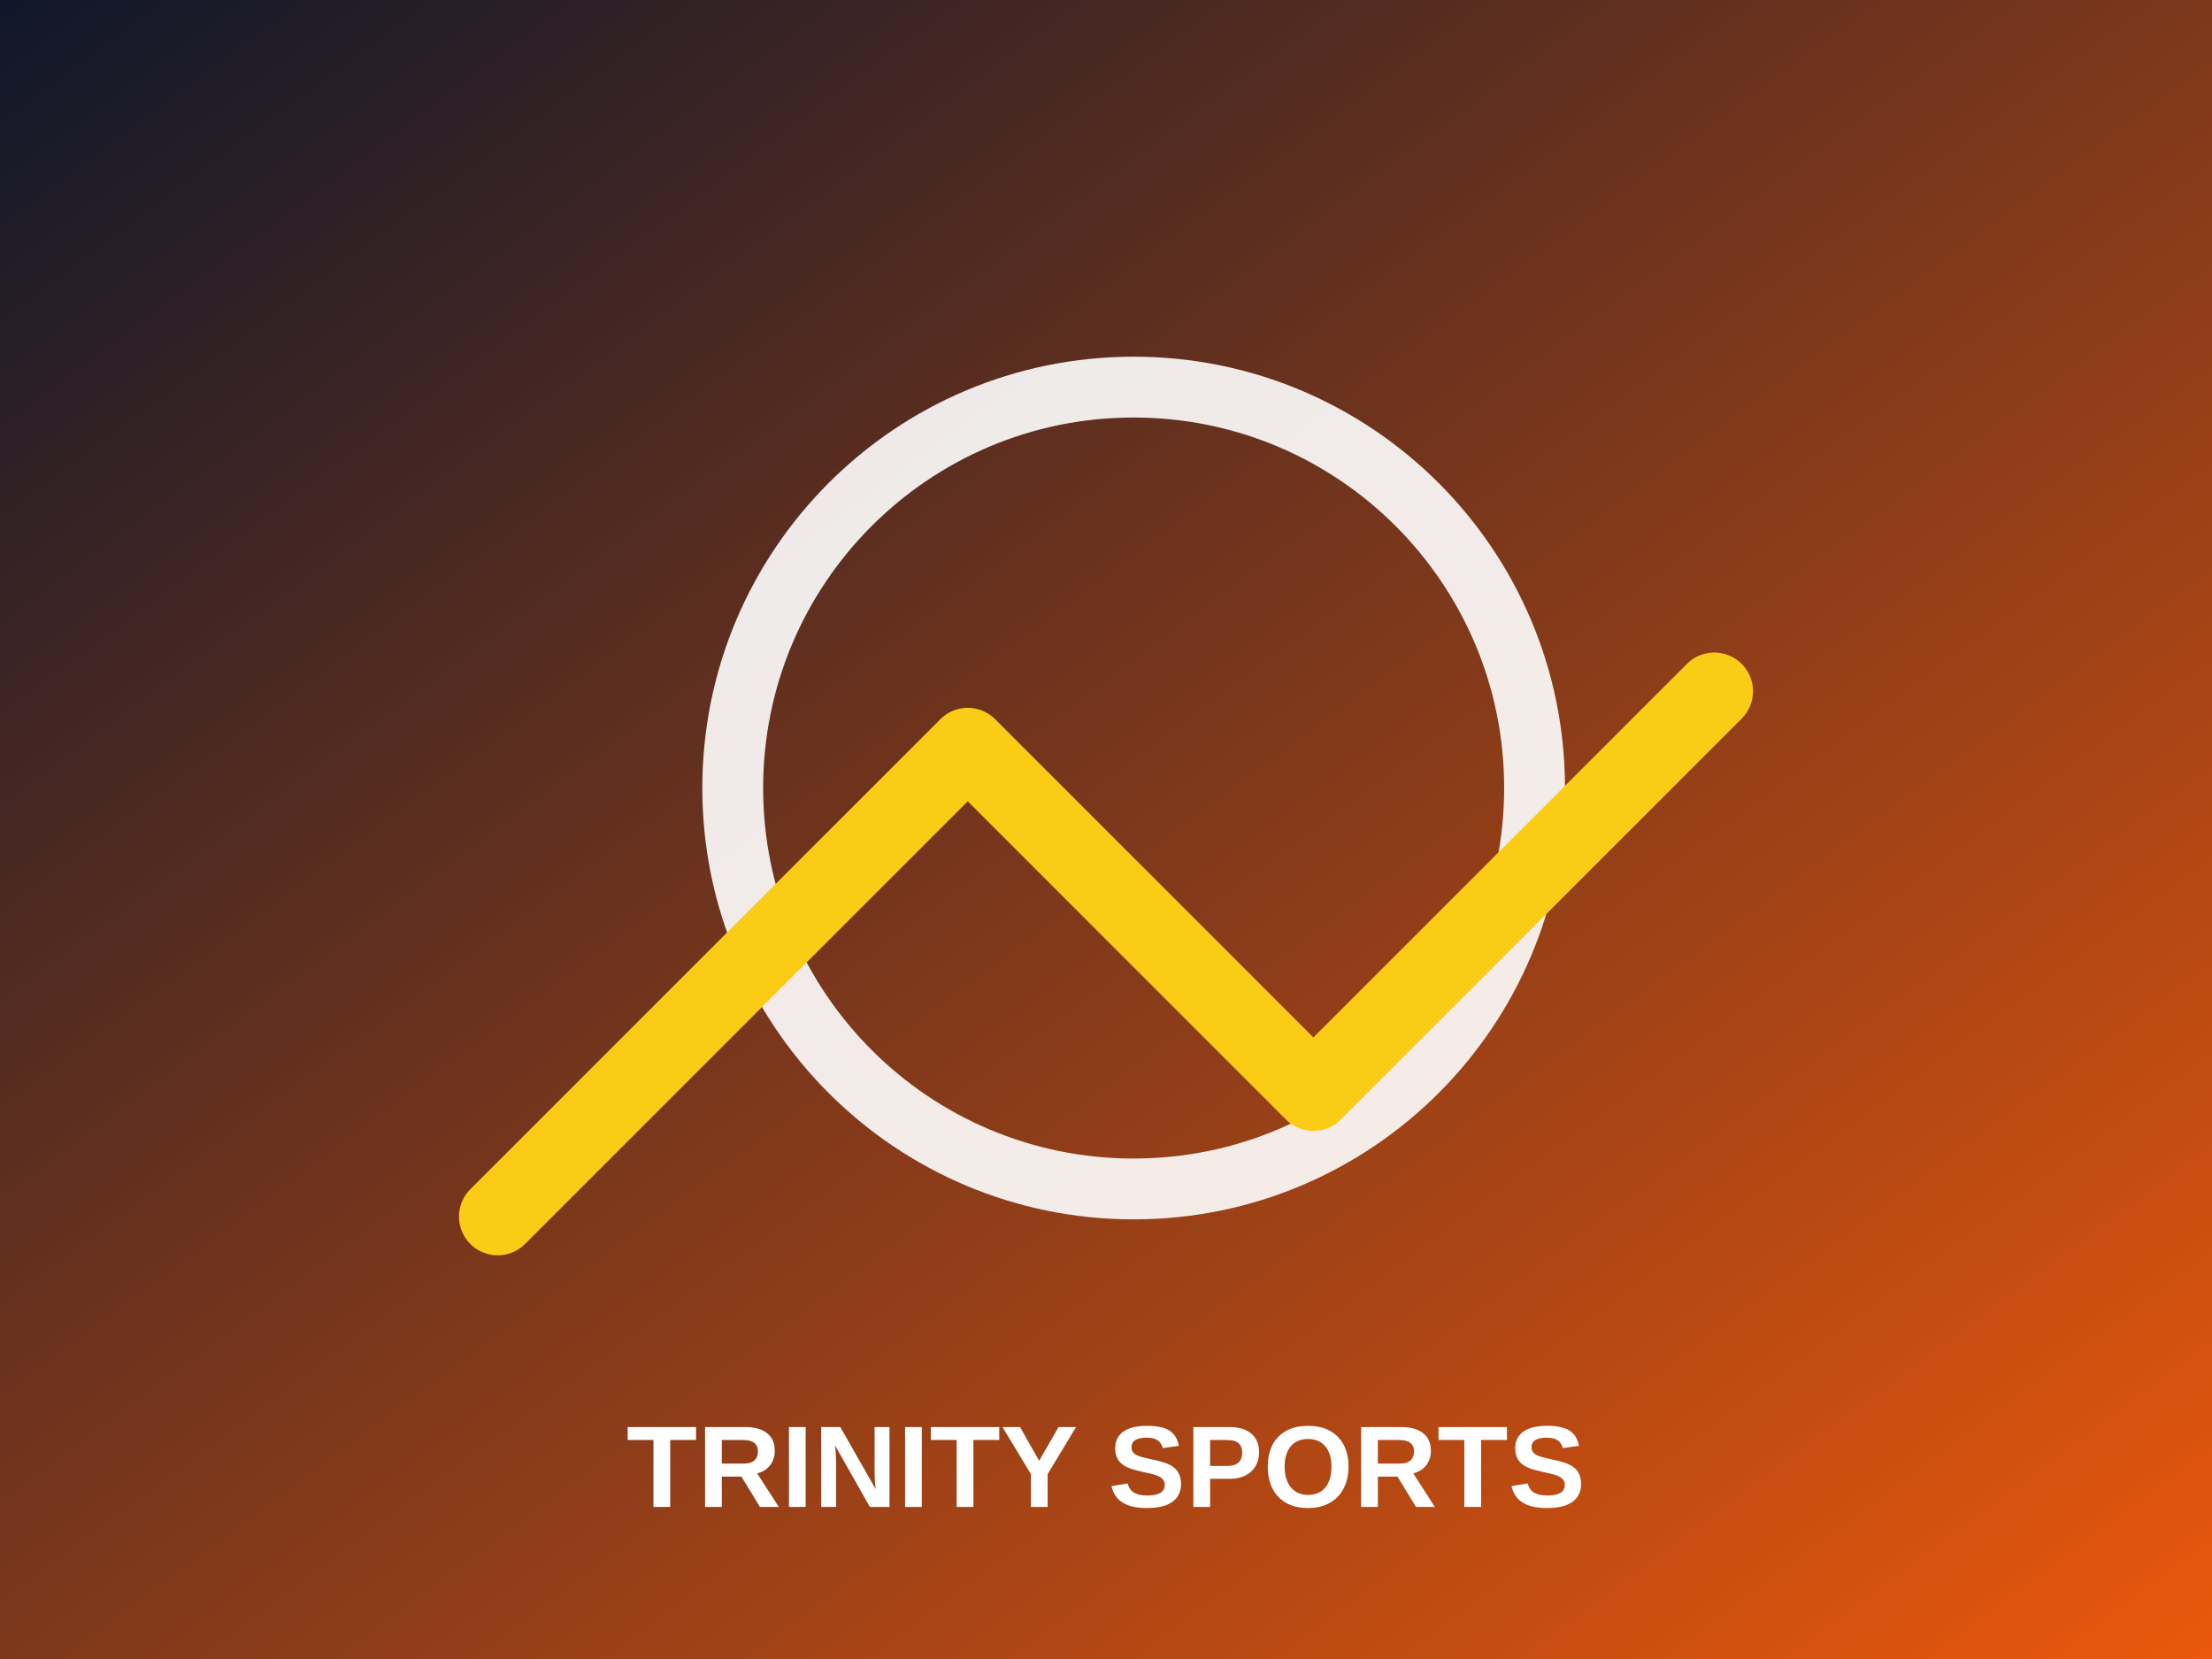
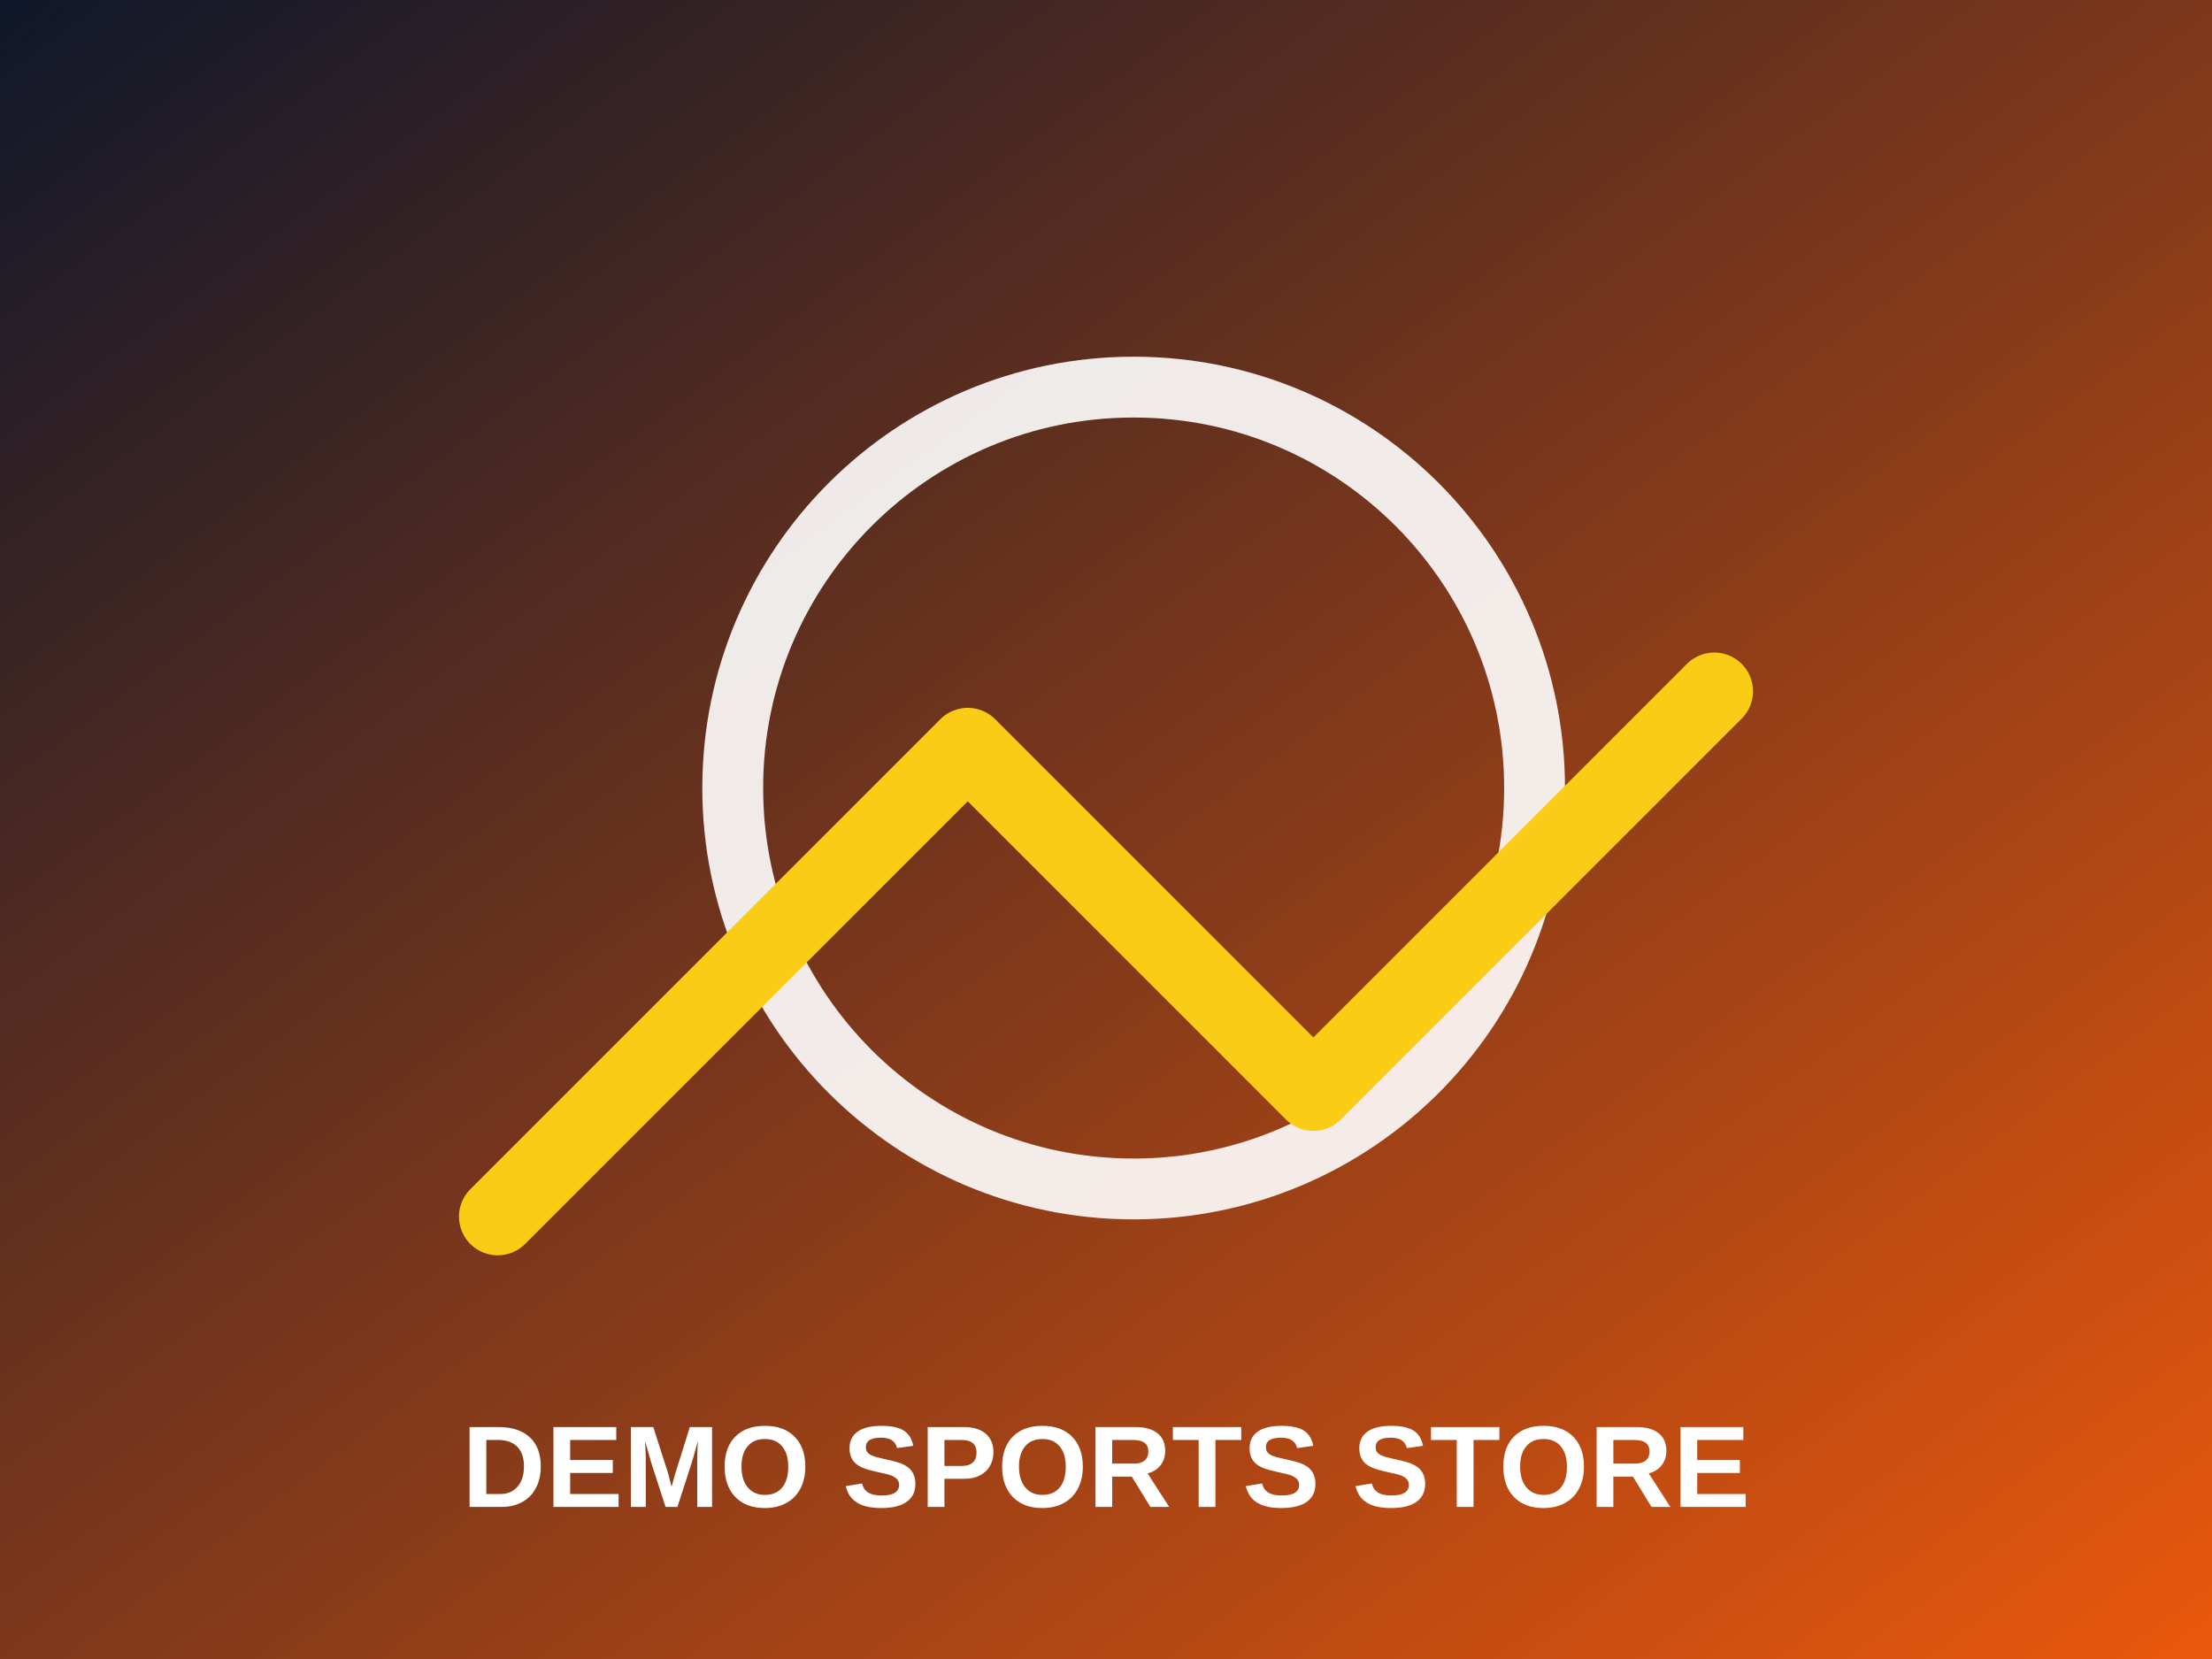
<svg xmlns="http://www.w3.org/2000/svg" viewBox="0 0 800 600" role="img" aria-labelledby="title desc">
  <defs>
    <linearGradient id="bg" x1="0" x2="1" y1="0" y2="1">
      <stop stop-color="#0f172a" />
      <stop offset="1" stop-color="#ea580c" />
    </linearGradient>
  </defs>
  <rect width="800" height="600" fill="url(#bg)" />
  <circle cx="410" cy="285" r="145" fill="none" stroke="#fff" stroke-width="22" opacity=".9" />
  <path d="M180 440 350 270l125 125 145-145" fill="none" stroke="#facc15" stroke-width="28" stroke-linecap="round" stroke-linejoin="round" />
-   <text x="400" y="545" text-anchor="middle" font-family="Arial,sans-serif" font-size="42" font-weight="700" fill="#fff">TRINITY SPORTS</text>
+   <text x="400" y="545" text-anchor="middle" font-family="Arial,sans-serif" font-size="42" font-weight="700" fill="#fff">DEMO SPORTS STORE</text>
</svg>
